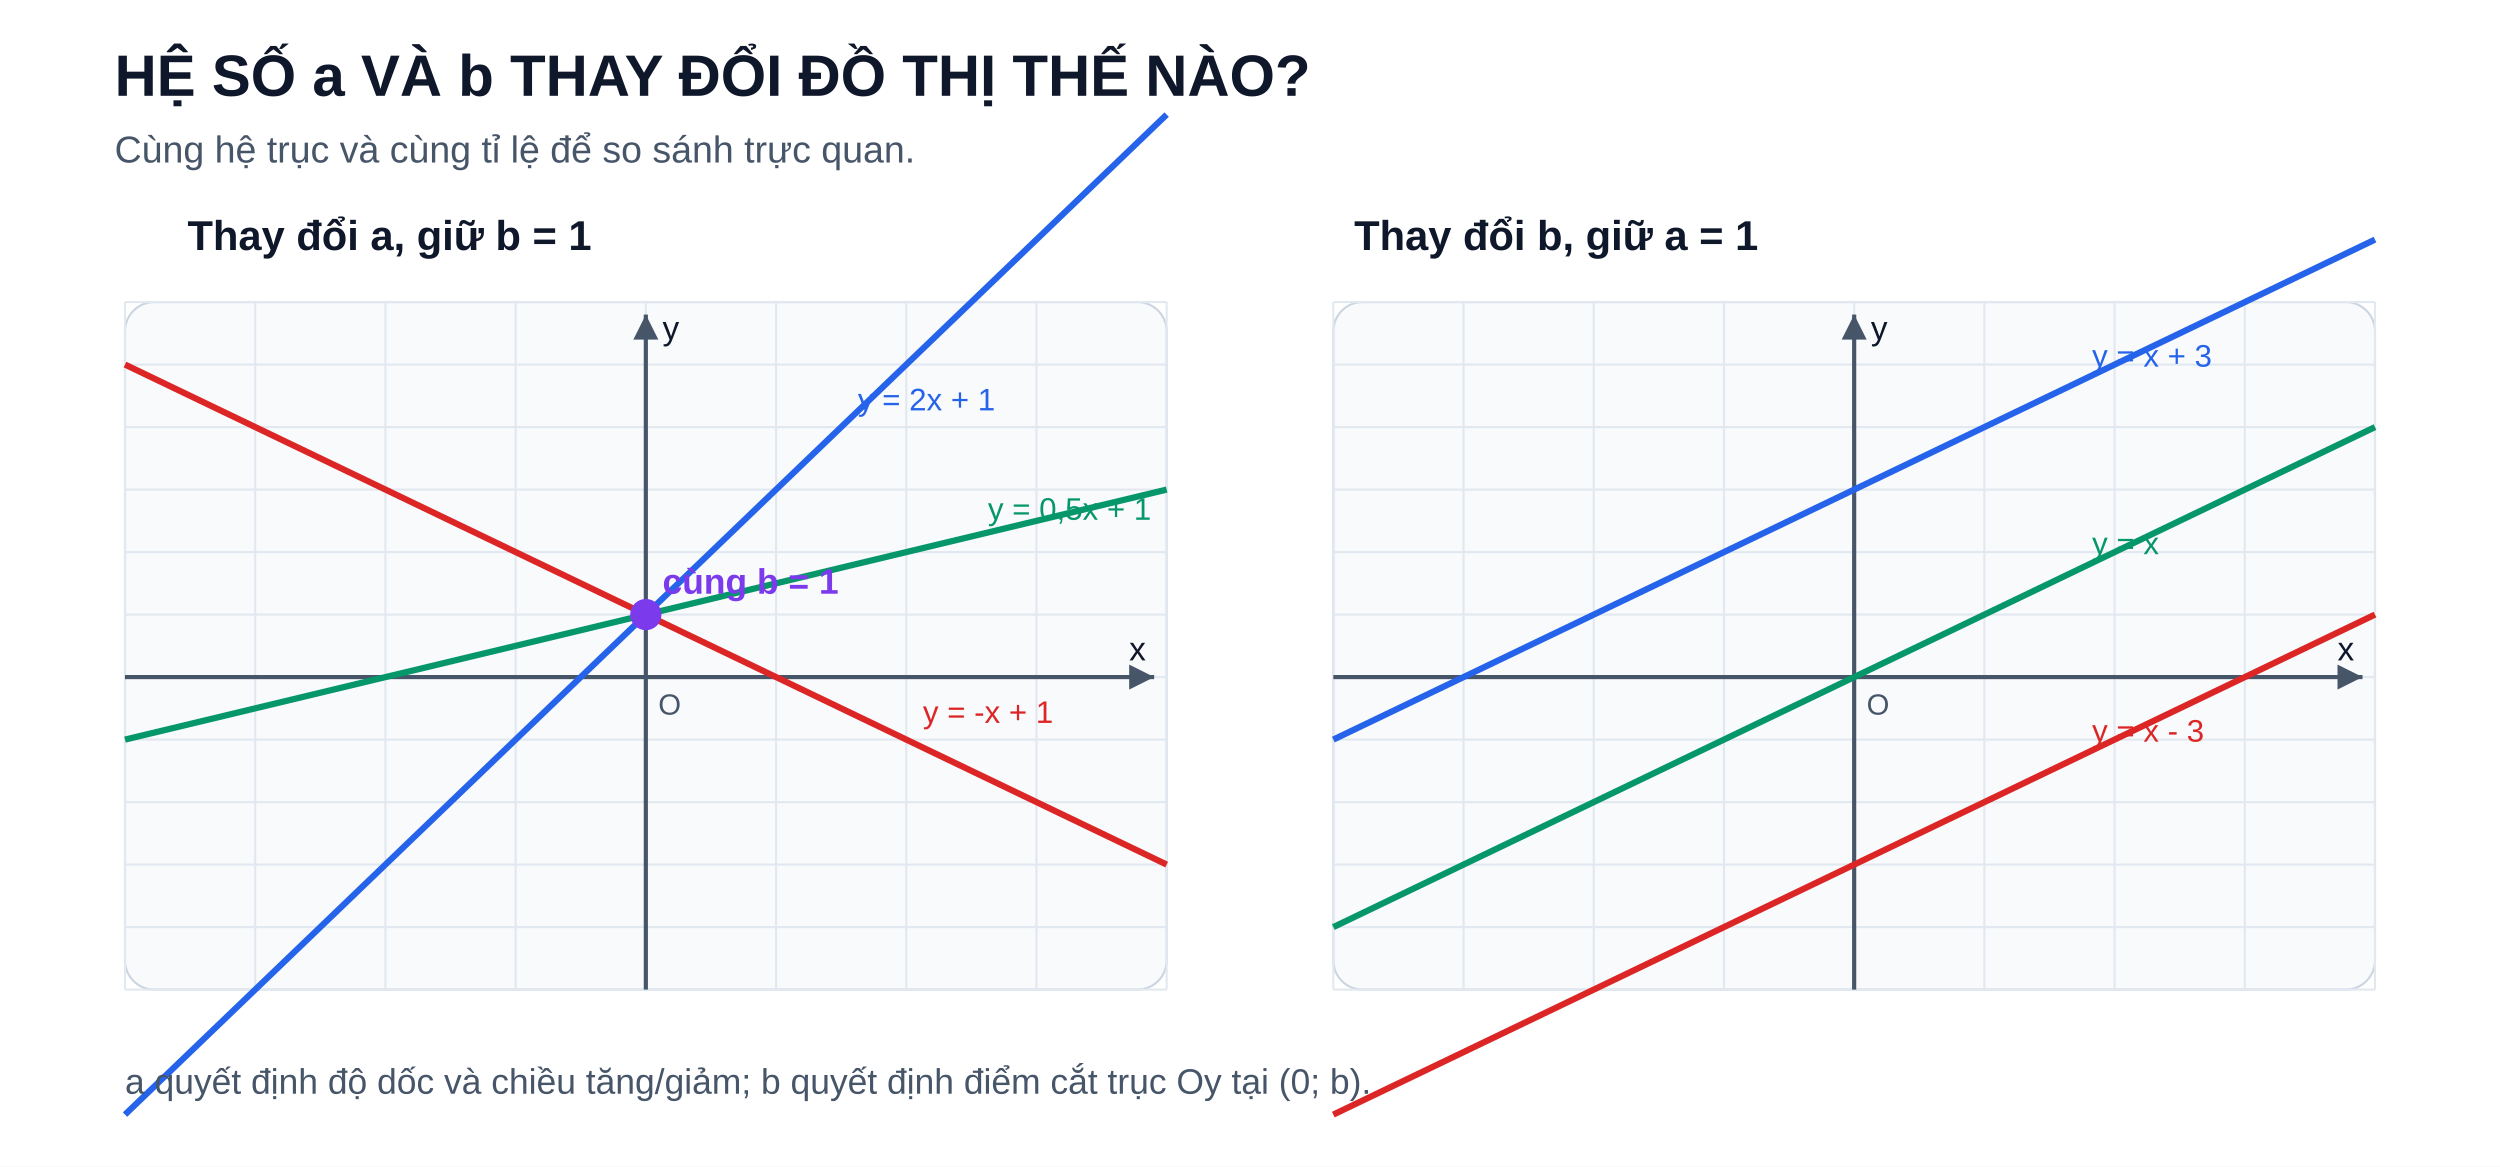
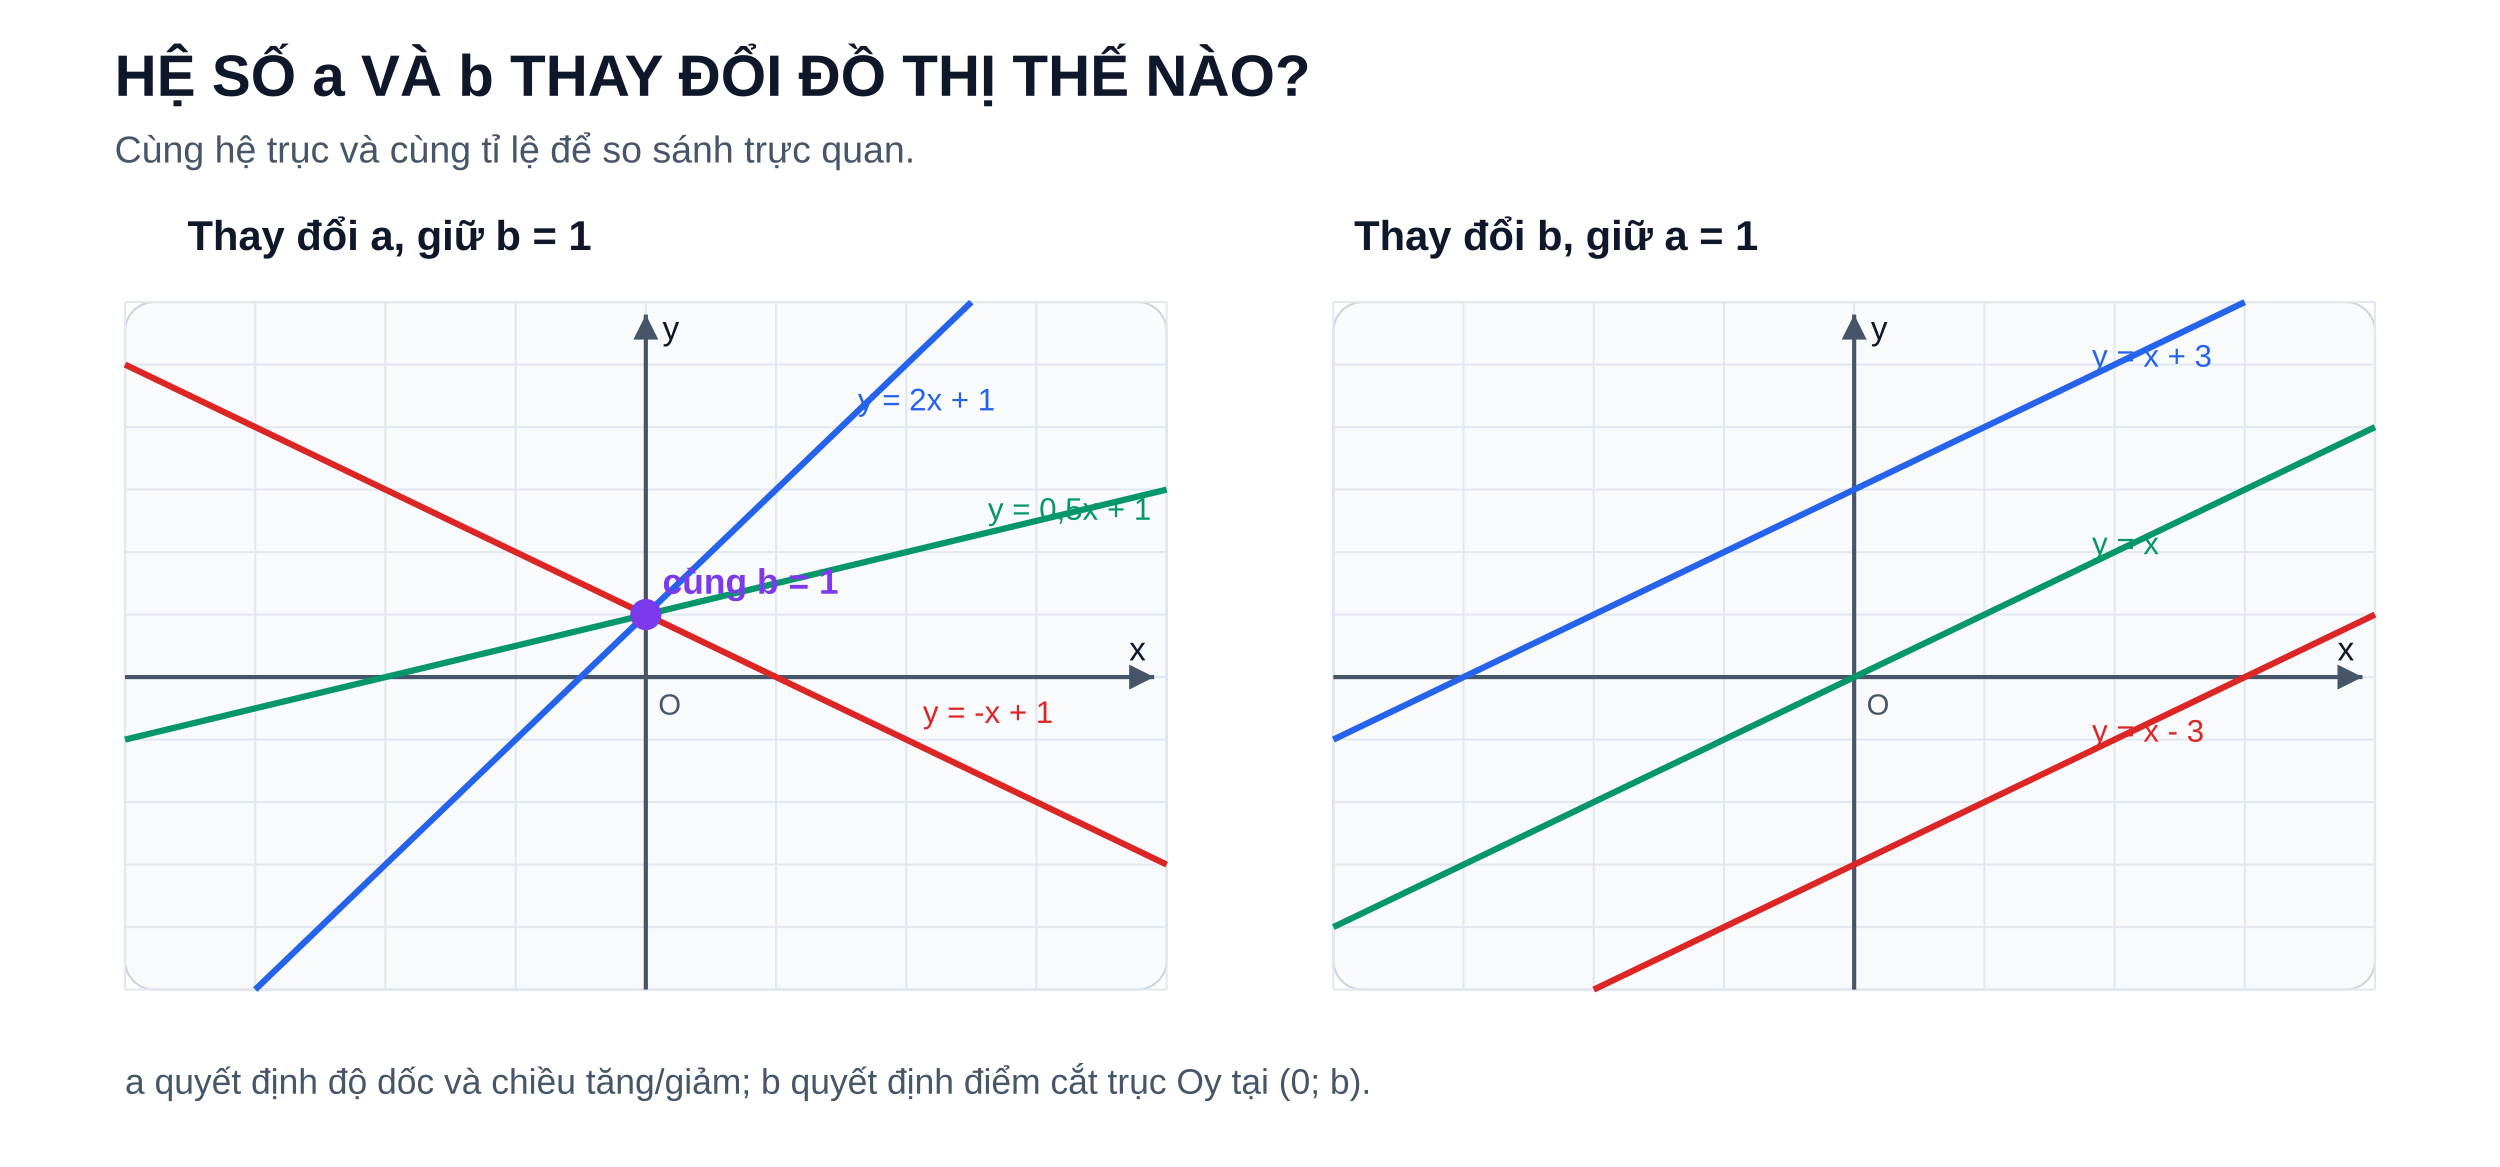
<svg xmlns="http://www.w3.org/2000/svg" width="1200" height="560" viewBox="0 0 1200 560" role="img" aria-labelledby="title desc">
  <rect width="1200" height="560" fill="white" />
  <g font-family="Arial,Helvetica,sans-serif" fill="#0f172a">
    <defs>
      <marker id="arrow" markerWidth="8" markerHeight="8" refX="6" refY="3" orient="auto">
        <path d="M0,0 L0,6 L6,3 z" fill="#475569" />
      </marker>
    </defs>
    <text x="55" y="46" font-size="28" font-weight="700">HỆ SỐ a VÀ b THAY ĐỔI ĐỒ THỊ THẾ NÀO?</text>
    <text x="55" y="78" font-size="18" fill="#475569">Cùng hệ trục và cùng tỉ lệ để so sánh trực quan.</text>
    <text x="90" y="120" font-size="20" font-weight="700">Thay đổi a, giữ b = 1</text>
    <text x="650" y="120" font-size="20" font-weight="700">Thay đổi b, giữ a = 1</text>
    <rect x="60" y="145" width="500" height="330" rx="14" fill="#f8fafc" stroke="#cbd5e1" />
    <g stroke="#e2e8f0">
      <line x1="60" y1="145" x2="60" y2="475" />
      <line x1="122.5" y1="145" x2="122.5" y2="475" />
      <line x1="185" y1="145" x2="185" y2="475" />
      <line x1="247.5" y1="145" x2="247.5" y2="475" />
      <line x1="310" y1="145" x2="310" y2="475" />
      <line x1="372.5" y1="145" x2="372.5" y2="475" />
      <line x1="435" y1="145" x2="435" y2="475" />
      <line x1="497.5" y1="145" x2="497.5" y2="475" />
      <line x1="560" y1="145" x2="560" y2="475" />
      <line x1="60" y1="475" x2="560" y2="475" />
      <line x1="60" y1="445" x2="560" y2="445" />
      <line x1="60" y1="415" x2="560" y2="415" />
      <line x1="60" y1="385" x2="560" y2="385" />
      <line x1="60" y1="355" x2="560" y2="355" />
      <line x1="60" y1="325" x2="560" y2="325" />
      <line x1="60" y1="295" x2="560" y2="295" />
      <line x1="60" y1="265" x2="560" y2="265" />
      <line x1="60" y1="235" x2="560" y2="235" />
      <line x1="60" y1="205" x2="560" y2="205" />
      <line x1="60" y1="175" x2="560" y2="175" />
      <line x1="60" y1="145" x2="560" y2="145" />
    </g>
    <line x1="310" y1="475" x2="310" y2="151" stroke="#475569" stroke-width="2" marker-end="url(#arrow)" />
    <text x="318" y="163" font-size="16">y</text>
    <line x1="60" y1="325" x2="554" y2="325" stroke="#475569" stroke-width="2" marker-end="url(#arrow)" />
    <text x="542" y="317" font-size="16">x</text>
    <text x="316" y="343" font-size="14" fill="#475569">O</text>
-     <line x1="60" y1="535" x2="560" y2="55" stroke="#2563eb" stroke-width="3" />
+     <line x1="122.5" y1="475" x2="466.25" y2="145" stroke="#2563eb" stroke-width="3" />
    <text x="411.8" y="197" font-size="15" fill="#2563eb">y = 2x + 1</text>
    <line x1="60" y1="355" x2="560" y2="235" stroke="#059669" stroke-width="3" />
    <text x="474.2" y="249.5" font-size="15" fill="#059669">y = 0,5x + 1</text>
    <line x1="60" y1="175" x2="560" y2="415" stroke="#dc2626" stroke-width="3" />
    <text x="443" y="347" font-size="15" fill="#dc2626">y = -x + 1</text>
    <circle cx="310" cy="295" r="6" fill="#7c3aed" stroke="#7c3aed" stroke-width="3" />
    <text x="318" y="285" font-size="17" font-weight="700" fill="#7c3aed">cùng b = 1</text>
    <rect x="640" y="145" width="500" height="330" rx="14" fill="#f8fafc" stroke="#cbd5e1" />
    <g stroke="#e2e8f0">
      <line x1="640" y1="145" x2="640" y2="475" />
      <line x1="702.5" y1="145" x2="702.5" y2="475" />
      <line x1="765" y1="145" x2="765" y2="475" />
      <line x1="827.5" y1="145" x2="827.5" y2="475" />
      <line x1="890" y1="145" x2="890" y2="475" />
      <line x1="952.5" y1="145" x2="952.5" y2="475" />
      <line x1="1015" y1="145" x2="1015" y2="475" />
      <line x1="1077.5" y1="145" x2="1077.5" y2="475" />
      <line x1="1140" y1="145" x2="1140" y2="475" />
      <line x1="640" y1="475" x2="1140" y2="475" />
      <line x1="640" y1="445" x2="1140" y2="445" />
      <line x1="640" y1="415" x2="1140" y2="415" />
      <line x1="640" y1="385" x2="1140" y2="385" />
      <line x1="640" y1="355" x2="1140" y2="355" />
      <line x1="640" y1="325" x2="1140" y2="325" />
      <line x1="640" y1="295" x2="1140" y2="295" />
      <line x1="640" y1="265" x2="1140" y2="265" />
      <line x1="640" y1="235" x2="1140" y2="235" />
      <line x1="640" y1="205" x2="1140" y2="205" />
      <line x1="640" y1="175" x2="1140" y2="175" />
      <line x1="640" y1="145" x2="1140" y2="145" />
    </g>
    <line x1="890" y1="475" x2="890" y2="151" stroke="#475569" stroke-width="2" marker-end="url(#arrow)" />
    <text x="898" y="163" font-size="16">y</text>
    <line x1="640" y1="325" x2="1134" y2="325" stroke="#475569" stroke-width="2" marker-end="url(#arrow)" />
    <text x="1122" y="317" font-size="16">x</text>
    <text x="896" y="343" font-size="14" fill="#475569">O</text>
-     <line x1="640" y1="355" x2="1140" y2="115" stroke="#2563eb" stroke-width="3" />
+     <line x1="640" y1="355" x2="1077.5" y2="145" stroke="#2563eb" stroke-width="3" />
    <text x="1004.2" y="176" font-size="15" fill="#2563eb">y = x + 3</text>
    <line x1="640" y1="445" x2="1140" y2="205" stroke="#059669" stroke-width="3" />
    <text x="1004.2" y="266" font-size="15" fill="#059669">y = x</text>
-     <line x1="640" y1="535" x2="1140" y2="295" stroke="#dc2626" stroke-width="3" />
+     <line x1="765" y1="475" x2="1140" y2="295" stroke="#dc2626" stroke-width="3" />
    <text x="1004.2" y="356" font-size="15" fill="#dc2626">y = x - 3</text>
    <text x="60" y="525" font-size="17" fill="#475569">a quyết định độ dốc và chiều tăng/giảm; b quyết định điểm cắt trục Oy tại (0; b).</text>
  </g>
</svg>
